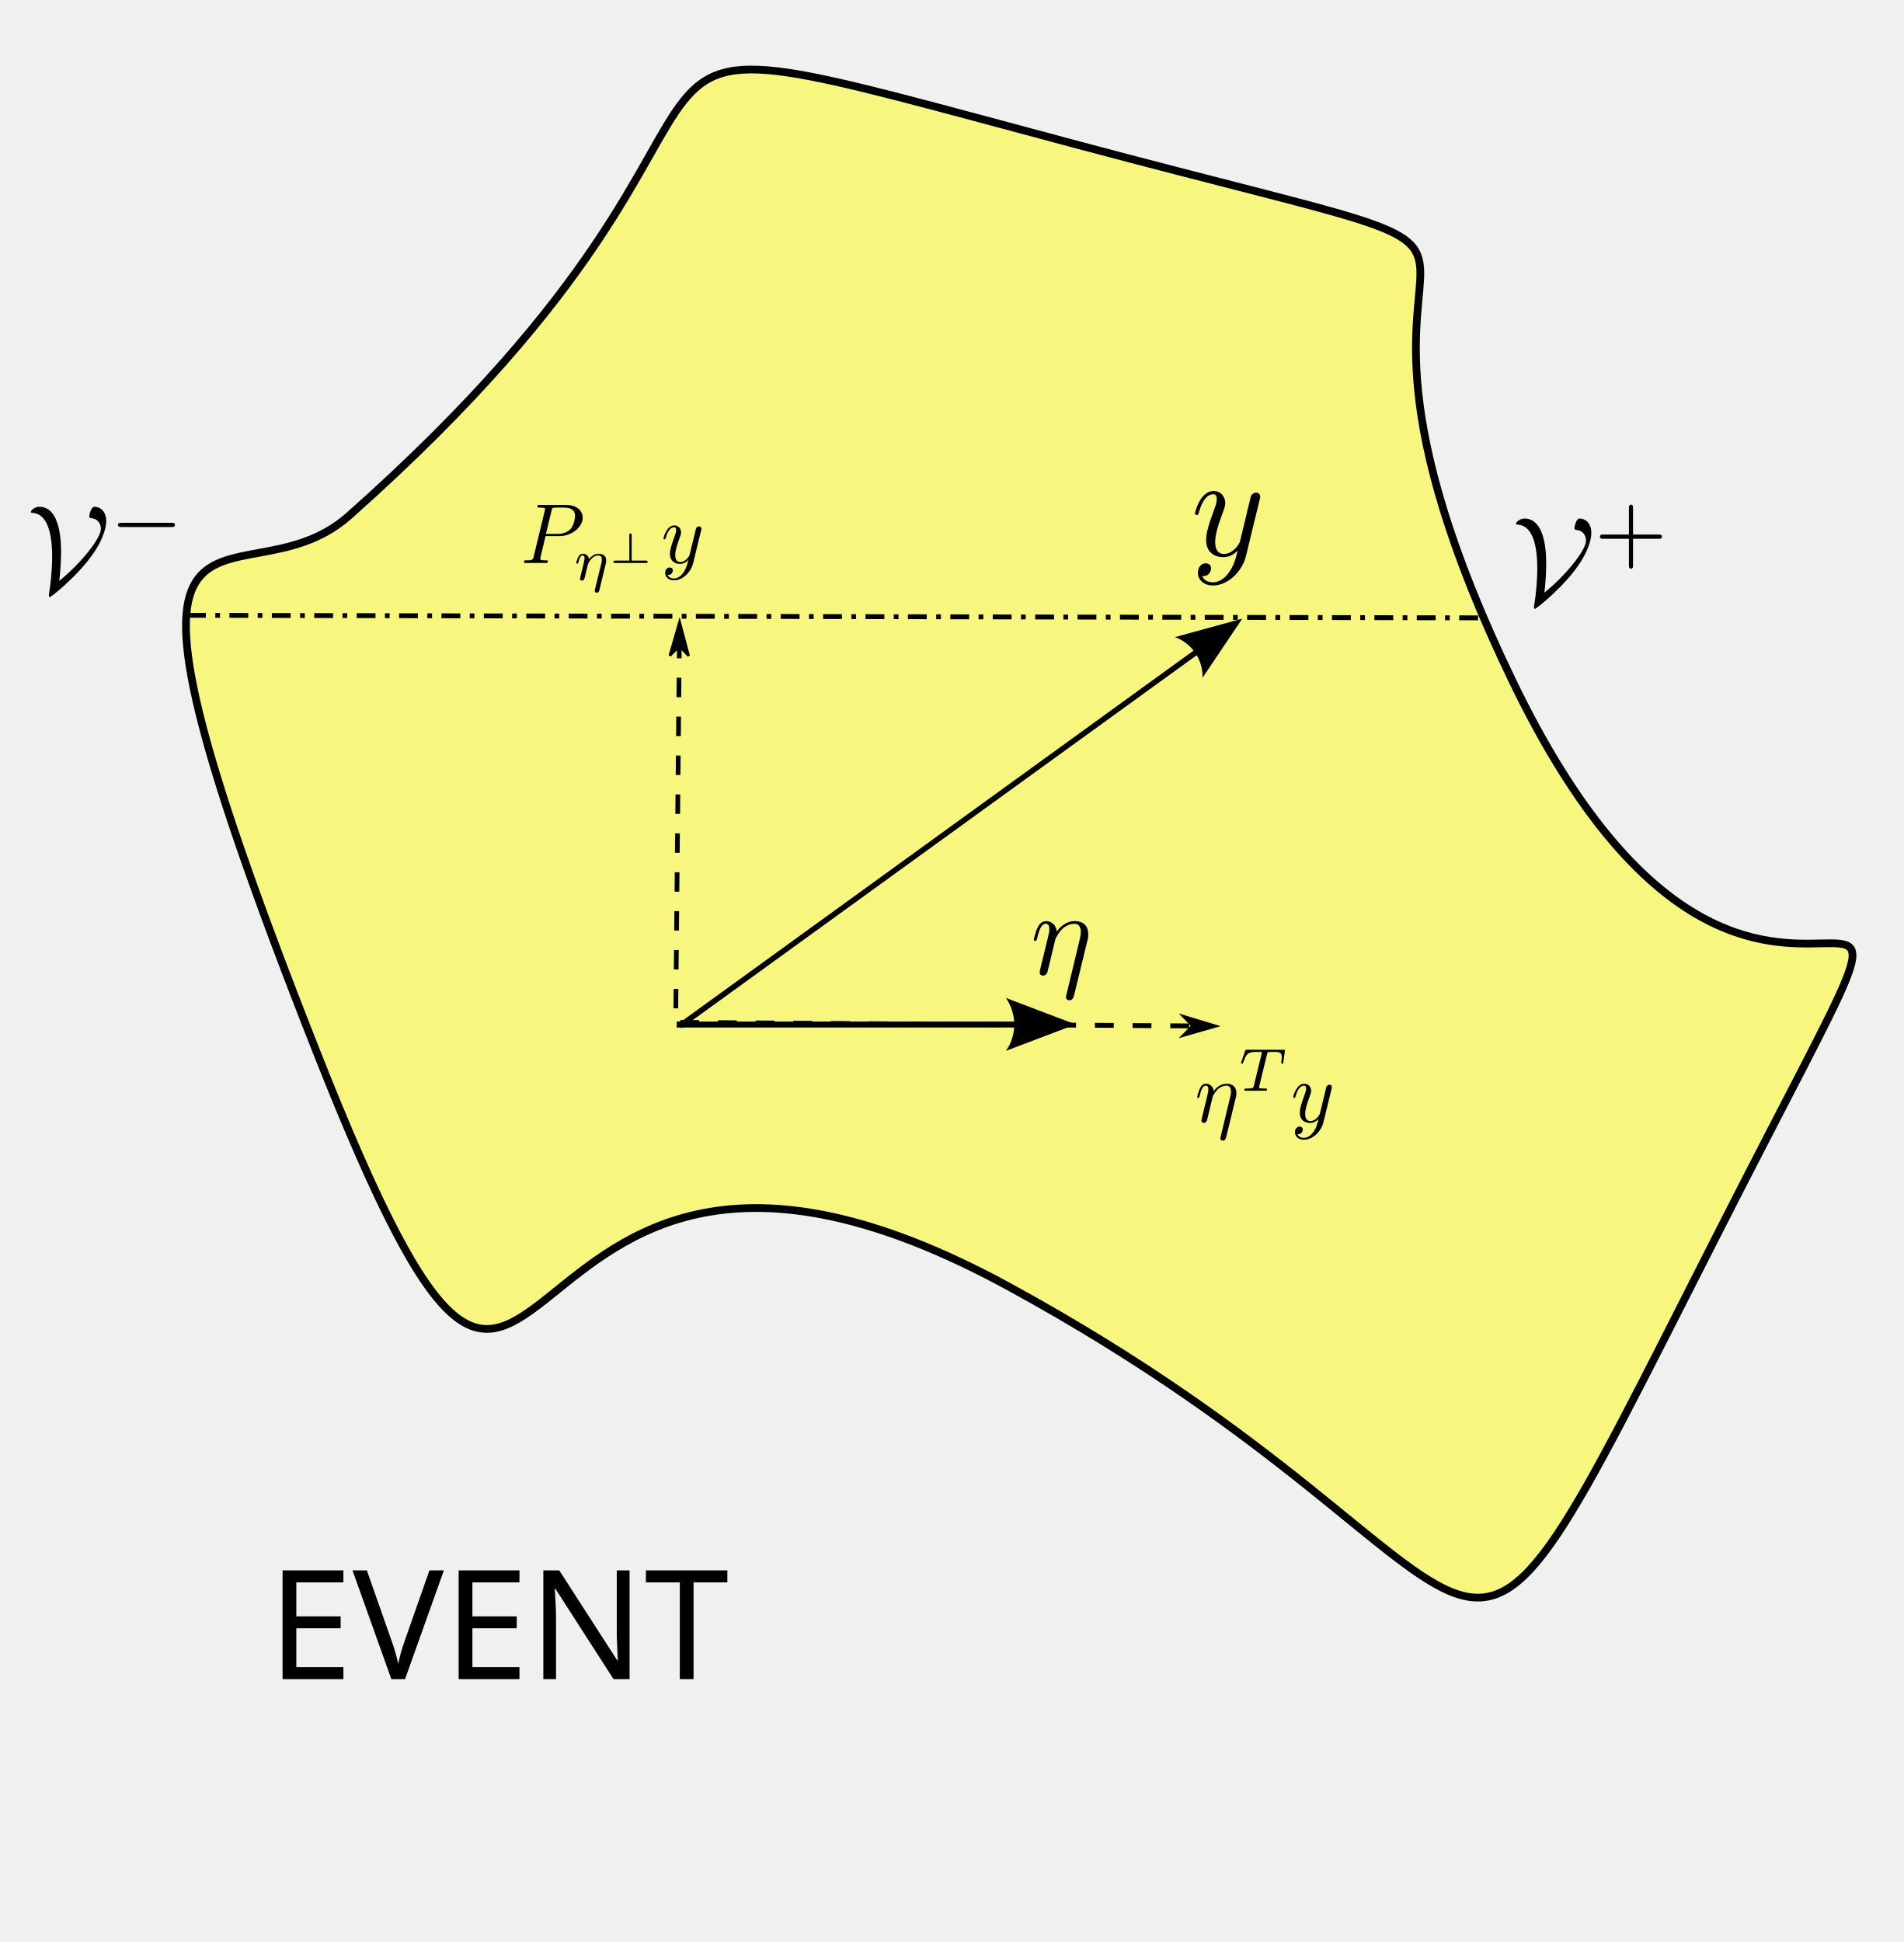
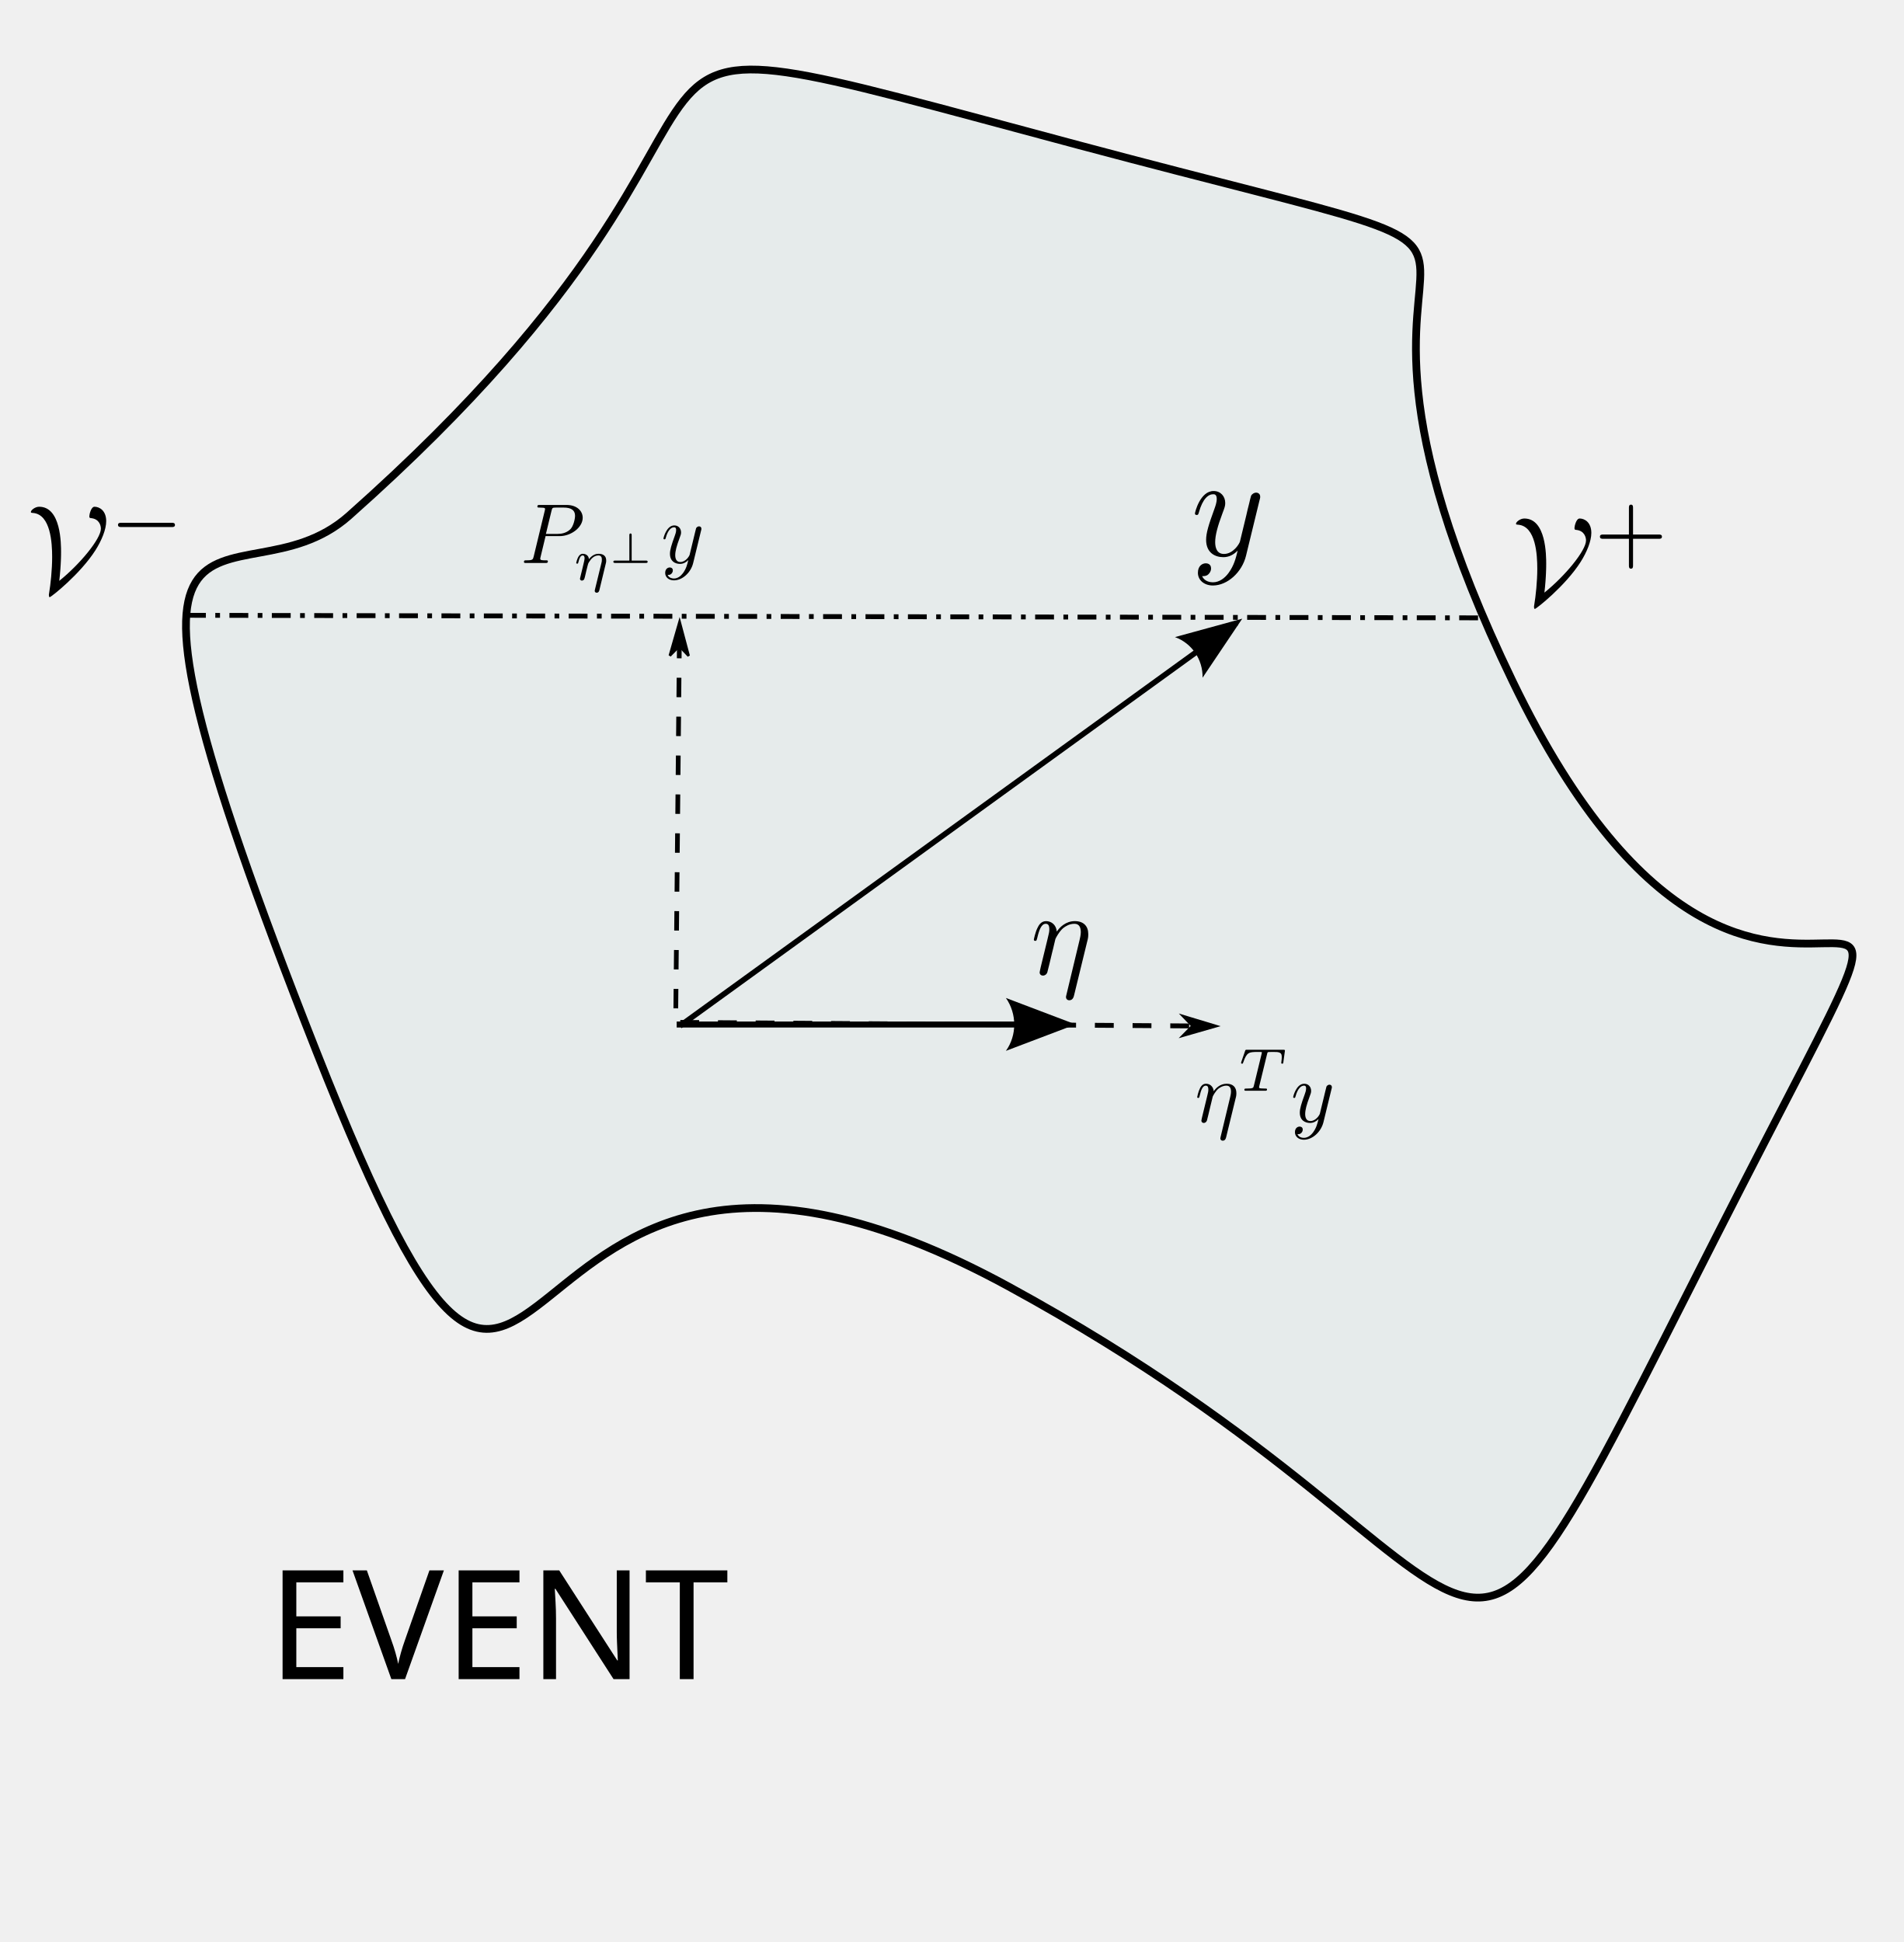
<svg xmlns="http://www.w3.org/2000/svg" xmlns:ns1="http://www.openswatchbook.org/uri/2009/osb" width="500" height="510" id="svg2" version="1.1">
  <defs id="defs4">
    <marker orient="auto" refY="0" refX="0" id="EmptyTriangleOutL" style="overflow:visible">
      <path id="path5072" d="m 5.77,0 -8.65,5 0,-10 8.65,5 z" style="fill:#ffffff;fill-rule:evenodd;stroke:#000000;stroke-width:1pt" transform="matrix(0.8,0,0,0.8,-4.8,0)" />
    </marker>
    <marker orient="auto" refY="0" refX="0" id="Tail" style="overflow:visible">
      <g id="g4948" transform="scale(-1.2,-1.2)">
        <path id="path4950" d="M -3.805,-3.959 0.544,0" style="fill:none;stroke:#000000;stroke-width:0.8;stroke-linecap:round" />
        <path id="path4952" d="M -1.287,-3.959 3.062,0" style="fill:none;stroke:#000000;stroke-width:0.8;stroke-linecap:round" />
        <path id="path4954" d="M 1.305,-3.959 5.654,0" style="fill:none;stroke:#000000;stroke-width:0.8;stroke-linecap:round" />
        <path id="path4956" d="M -3.805,4.178 0.544,0.22" style="fill:none;stroke:#000000;stroke-width:0.8;stroke-linecap:round" />
        <path id="path4958" d="M -1.287,4.178 3.062,0.22" style="fill:none;stroke:#000000;stroke-width:0.8;stroke-linecap:round" />
        <path id="path4960" d="M 1.305,4.178 5.654,0.22" style="fill:none;stroke:#000000;stroke-width:0.8;stroke-linecap:round" />
      </g>
    </marker>
    <marker orient="auto" refY="0" refX="0" id="Arrow1Lend" style="overflow:visible">
      <path id="path4915" d="M 0,0 5,-5 -12.5,0 5,5 0,0 z" style="fill-rule:evenodd;stroke:#000000;stroke-width:1pt" transform="matrix(-0.8,0,0,-0.8,-10,0)" />
    </marker>
    <marker orient="auto" refY="0" refX="0" id="Arrow1Mend" style="overflow:visible">
      <path id="path4921" d="M 0,0 5,-5 -12.5,0 5,5 0,0 z" style="fill-rule:evenodd;stroke:#000000;stroke-width:1pt" transform="matrix(-0.4,0,0,-0.4,-4,0)" />
    </marker>
    <linearGradient id="linearGradient6482" ns1:paint="solid">
      <stop style="stop-color:#000000;stop-opacity:1;" offset="0" id="stop6484" />
    </linearGradient>
    <marker orient="auto" refY="0" refX="0" id="TriangleOutL" style="overflow:visible">
      <path id="path5054" d="m 5.77,0 -8.65,5 0,-10 8.65,5 z" style="fill-rule:evenodd;stroke:#000000;stroke-width:1pt" transform="scale(0.8,0.8)" />
    </marker>
    <marker orient="auto" refY="0" refX="0" id="Arrow2Lend" style="overflow:visible">
      <path id="path4933" style="fill-rule:evenodd;stroke-width:0.625;stroke-linejoin:round" d="M 8.719,4.034 -2.207,0.016 8.719,-4.002 c -1.745,2.372 -1.735,5.617 -6e-7,8.035 z" transform="matrix(-1.1,0,0,-1.1,-1.1,0)" />
    </marker>
    <clipPath clipPathUnits="userSpaceOnUse" id="clipPath11921">
      <rect style="fill:none;stroke-width:1.3;stroke-miterlimit:4;stroke-dasharray:5.2, 2.6, 1.3, 2.6;stroke-dashoffset:0" id="rect11923" width="1211.945" height="1236.245" x="-139.751" y="42.475" ry="0" />
    </clipPath>
    <clipPath clipPathUnits="userSpaceOnUse" id="clipPath11925">
      <rect style="fill:none;stroke-width:1.3;stroke-miterlimit:4;stroke-dasharray:5.2, 2.6, 1.3, 2.6;stroke-dashoffset:0" id="rect11927" width="756.528" height="771.696" x="240.395" y="-267.849" ry="0" />
    </clipPath>
    <clipPath clipPathUnits="userSpaceOnUse" id="clipPath11929">
      <rect style="fill:none;stroke-width:1.3;stroke-miterlimit:4;stroke-dasharray:5.2, 2.6, 1.3, 2.6;stroke-dashoffset:0" id="rect11931" width="1188.922" height="1212.76" x="-556.942" y="-293.509" ry="0" />
    </clipPath>
    <clipPath clipPathUnits="userSpaceOnUse" id="clipPath11933">
      <rect style="fill:none;stroke-width:1.3;stroke-miterlimit:4;stroke-dasharray:5.2, 2.6, 1.3, 2.6;stroke-dashoffset:0" id="rect11935" width="828.691" height="845.307" x="223.545" y="132.898" ry="0" />
    </clipPath>
    <clipPath clipPathUnits="userSpaceOnUse" id="clipPath11937">
      <rect style="fill:none;stroke-width:1.3;stroke-miterlimit:4;stroke-dasharray:5.2, 2.6, 1.3, 2.6;stroke-dashoffset:0" id="rect11939" width="828.691" height="845.307" x="-437.223" y="124.946" ry="0" />
    </clipPath>
    <clipPath clipPathUnits="userSpaceOnUse" id="clipPath11941">
      <rect style="fill:none;stroke-width:1.3;stroke-miterlimit:4;stroke-dasharray:5.2, 2.6, 1.3, 2.6;stroke-dashoffset:0" id="rect11943" width="704.822" height="718.954" x="-207.076" y="177.055" ry="0" />
    </clipPath>
    <clipPath clipPathUnits="userSpaceOnUse" id="clipPath11945">
      <rect style="fill:none;stroke-width:1.3;stroke-miterlimit:4;stroke-dasharray:5.2, 2.6, 1.3, 2.6;stroke-dashoffset:0" id="rect11947" width="519.669" height="530.088" x="104.194" y="139.36" ry="0" />
    </clipPath>
    <clipPath clipPathUnits="userSpaceOnUse" id="clipPath11949">
      <rect style="fill:none;stroke-width:1.3;stroke-miterlimit:4;stroke-dasharray:5.2, 2.6, 1.3, 2.6;stroke-dashoffset:0" id="rect11951" width="855.703" height="872.86" x="-242.481" y="-45.967" ry="0" />
    </clipPath>
    <clipPath clipPathUnits="userSpaceOnUse" id="clipPath11953">
      <rect style="fill:none;stroke-width:1.3;stroke-miterlimit:4;stroke-dasharray:5.2, 2.6, 1.3, 2.6;stroke-dashoffset:0" id="rect11955" width="519.669" height="530.088" x="104.194" y="139.36" ry="0" />
    </clipPath>
    <clipPath clipPathUnits="userSpaceOnUse" id="clipPath11957">
      <rect style="fill:none;stroke-width:1.3;stroke-miterlimit:4;stroke-dasharray:5.2, 2.6, 1.3, 2.6;stroke-dashoffset:0" id="rect11959" width="519.669" height="530.088" x="104.194" y="139.36" ry="0" />
    </clipPath>
    <clipPath clipPathUnits="userSpaceOnUse" id="clipPath11961">
      <rect style="fill:none;stroke-width:1.3;stroke-miterlimit:4;stroke-dasharray:5.2, 2.6, 1.3, 2.6;stroke-dashoffset:0" id="rect11963" width="519.669" height="530.088" x="104.194" y="139.36" ry="0" />
    </clipPath>
    <clipPath clipPathUnits="userSpaceOnUse" id="clipPath11965">
      <rect style="fill:none;stroke-width:1.3;stroke-miterlimit:4;stroke-dasharray:5.2, 2.6, 1.3, 2.6;stroke-dashoffset:0" id="rect11967" width="519.669" height="530.088" x="104.194" y="139.36" ry="0" />
    </clipPath>
    <clipPath clipPathUnits="userSpaceOnUse" id="clipPath11969">
      <rect style="fill:none;stroke-width:1.3;stroke-miterlimit:4;stroke-dasharray:5.2, 2.6, 1.3, 2.6;stroke-dashoffset:0" id="rect11971" width="519.669" height="530.088" x="104.194" y="139.36" ry="0" />
    </clipPath>
    <clipPath clipPathUnits="userSpaceOnUse" id="clipPath11973">
      <rect style="fill:none;stroke-width:1.3;stroke-miterlimit:4;stroke-dasharray:5.2, 2.6, 1.3, 2.6;stroke-dashoffset:0" id="rect11975" width="519.669" height="530.088" x="104.194" y="139.36" ry="0" />
    </clipPath>
  </defs>
  <g id="layer2">
-     <path style="fill:#ffff00;fill-opacity:0.471;stroke:#000000;stroke-width:2.03;stroke-linecap:round;stroke-miterlimit:4;stroke-opacity:1;stroke-dasharray:none" d="M 450.442,325.238 C 372.531,478.554 409.441,416.708 264.92,337.89 120.398,259.073 149.144,443.474 83.074,276.09 17.004,108.707 61.636,162.075 91.639,135.453 226.039,16.199 127.681,-3.449 283.322,38.127 c 155.641,41.576 45.469,-0.969 113.904,140.784 68.435,141.753 131.127,-6.989 53.216,146.327 z" id="path4374" />
+     <path style="fill:#dae6e6;fill-opacity:0.471;stroke:#000000;stroke-width:2.03;stroke-linecap:round;stroke-miterlimit:4;stroke-opacity:1;stroke-dasharray:none" d="M 450.442,325.238 C 372.531,478.554 409.441,416.708 264.92,337.89 120.398,259.073 149.144,443.474 83.074,276.09 17.004,108.707 61.636,162.075 91.639,135.453 226.039,16.199 127.681,-3.449 283.322,38.127 c 155.641,41.576 45.469,-0.969 113.904,140.784 68.435,141.753 131.127,-6.989 53.216,146.327 z" id="path4374" />
    <text xml:space="preserve" style="font-size:40px;font-style:normal;font-weight:normal;line-height:125%;letter-spacing:0px;word-spacing:0px;fill:#000000;fill-opacity:1;stroke:none;font-family:Sans" x="70.331" y="440.971" id="text4333">
      <tspan id="tspan4335" x="70.331" y="440.971">EVENT</tspan>
    </text>
    <text id="text4337" y="440.971" x="70.331" style="font-size:40px;font-style:normal;font-weight:normal;line-height:125%;letter-spacing:0px;word-spacing:0px;fill:#000000;fill-opacity:1;stroke:none;font-family:Sans" xml:space="preserve">
      <tspan y="440.971" x="70.331" id="tspan4339" />
    </text>
  </g>
  <g id="layer1" transform="translate(0,-542.3622)">
    <path style="fill:none;stroke:#000000;stroke-width:1.6;stroke-linecap:butt;stroke-linejoin:miter;stroke-miterlimit:4;stroke-opacity:1;stroke-dasharray:none;marker-end:url(#Arrow2Lend)" d="m 335.248,397.934 107.943,0" id="path5898" clip-path="url(#clipPath11969)" transform="matrix(0.9517974,0,0,0.9822087,-141.386,420.5625)" />
    <path id="path6488" d="M 336.151,398.305 489.678,290.587" style="fill:none;stroke:#000000;stroke-width:1.5;stroke-linecap:butt;stroke-linejoin:miter;stroke-miterlimit:4;stroke-opacity:1;stroke-dasharray:none;marker-end:url(#Arrow2Lend)" clip-path="url(#clipPath11965)" transform="matrix(0.9517974,0,0,0.9822087,-141.386,420.5625)" />
    <rect style="fill:none;stroke-width:1;stroke-miterlimit:4;stroke-dasharray:3, 3;stroke-dashoffset:0" id="rect6496" width="17" height="15" x="519" y="384.362" clip-path="url(#clipPath11961)" transform="matrix(0.9517974,0,0,0.9822087,-141.386,420.5625)" />
    <path style="fill:none;stroke:#000000;stroke-width:1.3;stroke-linecap:butt;stroke-linejoin:miter;stroke-miterlimit:4;stroke-opacity:1;stroke-dasharray:5.2, 5.2;stroke-dashoffset:0;marker-end:url(#Arrow1Mend)" d="m 336.238,397.371 146.524,0.983" id="path6686" clip-path="url(#clipPath11957)" transform="matrix(0.9517974,0,0,0.9822087,-141.386,420.5625)" />
    <path id="path8632" d="m 200.148,288.518 356.704,0.688" style="fill:none;stroke:#000000;stroke-width:1.3;stroke-linecap:butt;stroke-linejoin:miter;stroke-miterlimit:4;stroke-opacity:1;stroke-dasharray:5.2, 2.6, 1.3, 2.6;stroke-dashoffset:0;marker-end:none" clip-path="url(#clipPath11953)" transform="matrix(0.9517974,0,0,0.9822087,-141.386,420.5625)" />
    <g transform="matrix(0.5780268,0,0,0.5964956,97.94621,584.862)" id="g10448" clip-path="url(#clipPath11949)">
      <g style="font-style:normal;font-variant:normal;font-weight:normal;font-stretch:normal;letter-spacing:normal;word-spacing:normal;text-anchor:start;fill:none;stroke:#000000;stroke-linecap:butt;stroke-linejoin:miter;stroke-miterlimit:10.433;stroke-opacity:1;stroke-dasharray:none;stroke-dashoffset:0" id="content" transform="matrix(1.062992,0,0,-1.062992,-186.0236,789.2717)" xml:space="preserve" stroke-miterlimit="10.433" font-style="normal" font-variant="normal" font-weight="normal" font-stretch="normal" font-size-adjust="none" letter-spacing="normal" word-spacing="normal">
        <path style="fill:#000000;stroke-width:0" d="m 480.31,419.8 0.04,0.16 0.05,0.16 0.04,0.16 0.04,0.16 0.03,0.15 0.03,0.16 0.03,0.16 0.03,0.17 0.03,0.16 0.02,0.18 0.01,0.09 0.01,0.09 0,0.1 0.01,0.1 0.01,0.1 0,0.1 0.01,0.11 0,0.1 0,0.12 0.01,0.11 0,0.12 0,0.13 c 0,3.24 -2,5.33 -5.73,5.33 -3.94,0 -6.53,-2.59 -7.72,-4.34 -0.25,2.84 -2.34,4.34 -4.58,4.34 -2.3,0 -3.24,-1.95 -3.69,-2.84 -0.9,-1.7 -1.54,-4.68 -1.54,-4.83 0,-0.5 0.49,-0.5 0.59,-0.5 0.5,0 0.55,0.05 0.85,1.14 0.84,3.54 1.84,5.93 3.64,5.93 0.84,0 1.54,-0.4 1.54,-2.29 0,-1.04 -0.15,-1.59 -0.8,-4.18 l -2.89,-11.51 c -0.15,-0.75 -0.45,-1.89 -0.45,-2.14 0,-0.9 0.7,-1.35 1.45,-1.35 0.6,0 1.5,0.4 1.84,1.4 0.05,0.1 0.65,2.44 0.95,3.68 l 1.1,4.49 c 0.29,1.09 0.59,2.19 0.84,3.34 0.1,0.29 0.5,1.94 0.55,2.23 0.15,0.45 1.7,3.24 3.39,4.59 1.09,0.8 2.64,1.74 4.78,1.74 2.14,0 2.69,-1.69 2.69,-3.49 0,-0.25 0,-1.14 -0.5,-3.13 l -5.68,-22.92 c -0.15,-0.59 -0.15,-0.7 -0.15,-0.79 0,-0.75 0.55,-1.35 1.4,-1.35 1.54,0 1.89,1.44 2.04,1.99 z" id="path10451" />
      </g>
    </g>
    <flowRoot style="font-size:40px;font-style:normal;font-weight:normal;line-height:125%;letter-spacing:0px;word-spacing:0px;fill:#000000;fill-opacity:1;stroke:none;font-family:Sans" id="flowRoot10486" xml:space="preserve">
      <flowRegion id="flowRegion10488">
        <rect y="350.362" x="311" height="44" width="51" id="rect10490" />
      </flowRegion>
      <flowPara id="flowPara10492" />
    </flowRoot>
    <path id="path10692" d="m 335.006,393.611 1.025,-102.075" style="fill:none;stroke:#000000;stroke-width:1.3;stroke-linecap:butt;stroke-linejoin:miter;stroke-miterlimit:4;stroke-opacity:1;stroke-dasharray:5.2, 5.2;stroke-dashoffset:0;marker-end:url(#Arrow1Mend)" clip-path="url(#clipPath11945)" transform="matrix(0.9517974,0,0,0.9822087,-141.386,420.5625)" />
    <g transform="matrix(0.7017648,0,0,0.7241872,103.1042,429.222)" id="g11019" clip-path="url(#clipPath11941)">
      <g style="font-style:normal;font-variant:normal;font-weight:normal;font-stretch:normal;letter-spacing:normal;word-spacing:normal;text-anchor:start;fill:none;stroke:#000000;stroke-linecap:butt;stroke-linejoin:miter;stroke-miterlimit:10.433;stroke-opacity:1;stroke-dasharray:none;stroke-dashoffset:0" id="g11021" transform="matrix(1.062992,0,0,-1.062992,-186.0236,789.2717)" xml:space="preserve" stroke-miterlimit="10.433" font-style="normal" font-variant="normal" font-weight="normal" font-stretch="normal" font-size-adjust="none" letter-spacing="normal" word-spacing="normal">
        <path style="fill:#000000;stroke-width:0" d="m 480.21,424.98 0.01,0.03 0.01,0.03 0.01,0.03 0.01,0.03 0.01,0.06 0.02,0.05 0.01,0.06 0.01,0.04 0.02,0.05 0.01,0.04 0.01,0.04 0.01,0.04 0,0.04 0.01,0.04 0.01,0.03 0,0.03 0.01,0.03 0.01,0.03 0,0.03 0,0.03 0.01,0.03 0,0.02 0,0.06 0.01,0.05 0,0.05 0,0.05 0,0.03 0,0.03 0,0.03 0,0.03 c 0,0.9 -0.7,1.35 -1.45,1.35 -0.5,0 -1.29,-0.3 -1.74,-1.05 -0.1,-0.24 -0.5,-1.79 -0.7,-2.69 -0.34,-1.29 -0.7,-2.64 -0.99,-3.98 l -2.24,-8.97 c -0.2,-0.74 -2.34,-4.23 -5.63,-4.23 -2.54,0 -3.09,2.19 -3.09,4.03 0,2.3 0.84,5.38 2.54,9.77 0.8,2.04 1,2.59 1,3.58 0,2.25 -1.6,4.09 -4.09,4.09 -4.73,0 -6.57,-7.23 -6.57,-7.67 0,-0.5 0.49,-0.5 0.59,-0.5 0.5,0 0.55,0.1 0.8,0.9 1.34,4.68 3.34,6.17 5.03,6.17 0.4,0 1.25,0 1.25,-1.59 0,-1.25 -0.5,-2.54 -0.85,-3.49 -1.99,-5.28 -2.89,-8.12 -2.89,-10.46 0,-4.43 3.14,-5.93 6.08,-5.93 1.94,0 3.63,0.85 5.03,2.25 -0.65,-2.6 -1.25,-5.04 -3.24,-7.68 -1.29,-1.69 -3.19,-3.14 -5.48,-3.14 -0.7,0 -2.94,0.16 -3.79,2.1 0.8,0 1.45,0 2.15,0.59 0.49,0.45 0.99,1.1 0.99,2.05 0,1.54 -1.34,1.74 -1.84,1.74 -1.15,0 -2.79,-0.8 -2.79,-3.24 0,-2.49 2.19,-4.33 5.28,-4.33 5.13,0 10.26,4.53 11.66,10.16 z" id="path11023" />
      </g>
    </g>
    <g id="g11110" transform="matrix(0.5968682,0,0,0.615939,218.7502,480.4838)" clip-path="url(#clipPath11937)">
      <g word-spacing="normal" letter-spacing="normal" font-size-adjust="none" font-stretch="normal" font-weight="normal" font-variant="normal" font-style="normal" stroke-miterlimit="10.433" xml:space="preserve" transform="matrix(1.062992,0,0,-1.062992,-186.0236,789.2717)" id="g11112" style="font-style:normal;font-variant:normal;font-weight:normal;font-stretch:normal;letter-spacing:normal;word-spacing:normal;text-anchor:start;fill:none;stroke:#000000;stroke-linecap:butt;stroke-linejoin:miter;stroke-miterlimit:10.433;stroke-opacity:1;stroke-dasharray:none;stroke-dashoffset:0">
        <path id="path11114" d="m 469.45,410.29 0.07,0.56 0.06,0.56 0.06,0.55 0.06,0.54 0.05,0.53 0.04,0.51 0.05,0.51 0.04,0.49 0.04,0.48 0.03,0.46 0.03,0.45 0.03,0.44 0.03,0.43 0.02,0.41 0.02,0.39 0.02,0.38 0.02,0.36 0.01,0.35 0.01,0.33 0.02,0.32 0,0.29 0.01,0.28 0.01,0.26 0,0.24 0.01,0.23 0,0.2 0,0.19 0,0.16 0,0.14 0,0.13 0,0.1 0.01,0.08 c 0,3.54 0,18.38 -9.07,18.38 -1.69,0 -3.43,-1.39 -3.43,-2.09 0,-0.35 0.24,-0.35 0.94,-0.4 7.27,-0.65 7.87,-12.05 7.87,-17.68 0,-5.03 -0.65,-11.01 -1.24,-14.35 -0.11,-0.6 -0.11,-0.7 -0.11,-0.89 0,-0.25 0,-0.85 0.36,-0.85 0.54,0 12.6,9.21 18.92,18.83 2.54,3.88 4.44,8.32 4.44,11.65 0,4.24 -2.79,5.78 -4.84,5.78 -1.44,0 -2.14,-3.14 -2.14,-3.78 0,-0.75 0.25,-0.75 0.85,-0.8 3.34,-0.4 3.93,-3.04 3.93,-4.23 0,-4.04 -8.66,-14.25 -17.23,-20.92 z" style="fill:#000000;stroke-width:0" />
        <path id="path11116" d="m 506.14,431.88 h 10.67 c 0.46,0 1.29,0 1.29,0.84 0,0.87 -0.8,0.87 -1.29,0.87 h -10.67 v 10.7 c 0,0.46 0,1.29 -0.83,1.29 -0.87,0 -0.87,-0.8 -0.87,-1.29 v -10.7 h -10.71 c -0.45,0 -1.29,0 -1.29,-0.84 0,-0.87 0.8,-0.87 1.29,-0.87 h 10.71 v -10.7 c 0,-0.46 0,-1.29 0.83,-1.29 0.87,0 0.87,0.8 0.87,1.29 z" style="fill:#000000;stroke-width:0" />
      </g>
    </g>
    <g transform="matrix(0.5968682,0,0,0.615939,-175.641,475.5863)" id="g11162" clip-path="url(#clipPath11933)">
      <g transform="translate(7.343024,2.937209)" id="g11217">
        <g style="font-style:normal;font-variant:normal;font-weight:normal;font-stretch:normal;letter-spacing:normal;word-spacing:normal;text-anchor:start;fill:none;stroke:#000000;stroke-linecap:butt;stroke-linejoin:miter;stroke-miterlimit:10.433;stroke-opacity:1;stroke-dasharray:none;stroke-dashoffset:0" id="g11219" transform="matrix(1.062992,0,0,-1.062992,-186.0236,789.2717)" xml:space="preserve" stroke-miterlimit="10.433" font-style="normal" font-variant="normal" font-weight="normal" font-stretch="normal" font-size-adjust="none" letter-spacing="normal" word-spacing="normal">
          <path style="fill:#000000;stroke-width:0" d="m 469.45,410.29 0.07,0.56 0.06,0.56 0.06,0.55 0.06,0.54 0.05,0.53 0.04,0.51 0.05,0.51 0.04,0.49 0.04,0.48 0.03,0.46 0.03,0.45 0.03,0.44 0.03,0.43 0.02,0.41 0.02,0.39 0.02,0.38 0.02,0.36 0.01,0.35 0.01,0.33 0.02,0.32 0,0.29 0.01,0.28 0.01,0.26 0,0.24 0.01,0.23 0,0.2 0,0.19 0,0.16 0,0.14 0,0.13 0,0.1 0.01,0.08 c 0,3.54 0,18.38 -9.07,18.38 -1.69,0 -3.43,-1.39 -3.43,-2.09 0,-0.35 0.24,-0.35 0.94,-0.4 7.27,-0.65 7.87,-12.05 7.87,-17.68 0,-5.03 -0.65,-11.01 -1.24,-14.35 -0.11,-0.6 -0.11,-0.7 -0.11,-0.89 0,-0.25 0,-0.85 0.36,-0.85 0.54,0 12.6,9.21 18.92,18.83 2.54,3.88 4.44,8.32 4.44,11.65 0,4.24 -2.79,5.78 -4.84,5.78 -1.44,0 -2.14,-3.14 -2.14,-3.78 0,-0.75 0.25,-0.75 0.85,-0.8 3.34,-0.4 3.93,-3.04 3.93,-4.23 0,-4.04 -8.66,-14.25 -17.23,-20.92 z" id="path11221" />
          <path style="fill:#000000;stroke-width:0" d="m 515.94,431.88 0.05,0 0.06,0 0.05,0 0.06,0 0.12,0 0.06,0.01 0.05,0 0.06,0.01 0.06,0 0.06,0.01 0.06,0.01 0.05,0.02 0.06,0.01 0.06,0.02 0.05,0.01 0.05,0.02 0.05,0.03 0.05,0.02 0.04,0.03 0.04,0.04 0.05,0.03 0.03,0.04 0.02,0.02 0.02,0.02 0.01,0.03 0.02,0.02 0.01,0.02 0.02,0.03 0.01,0.03 0.01,0.02 0.01,0.03 0.01,0.03 0.01,0.03 0,0.03 0.01,0.04 0.01,0.03 0,0.04 0,0.03 0.01,0.04 0,0.04 c 0,0.87 -0.81,0.87 -1.4,0.87 h -20.78 c -0.56,0 -1.39,0 -1.39,-0.84 0,-0.87 0.8,-0.87 1.39,-0.87 z" id="path11223" />
        </g>
      </g>
    </g>
    <g id="g11325" transform="matrix(0.4160236,0,0,0.4293162,189.4869,683.4514)" clip-path="url(#clipPath11929)">
      <g word-spacing="normal" letter-spacing="normal" font-size-adjust="none" font-stretch="normal" font-weight="normal" font-variant="normal" font-style="normal" stroke-miterlimit="10.433" xml:space="preserve" transform="matrix(1.062992,0,0,-1.062992,-186.0236,789.2717)" id="g11327" style="font-style:normal;font-variant:normal;font-weight:normal;font-stretch:normal;letter-spacing:normal;word-spacing:normal;text-anchor:start;fill:none;stroke:#000000;stroke-linecap:butt;stroke-linejoin:miter;stroke-miterlimit:10.433;stroke-opacity:1;stroke-dasharray:none;stroke-dashoffset:0">
        <path id="path11329" d="m 480.31,419.8 0.04,0.16 0.05,0.16 0.04,0.16 0.04,0.16 0.03,0.15 0.03,0.16 0.03,0.16 0.03,0.17 0.03,0.16 0.02,0.18 0.01,0.09 0.01,0.09 0,0.1 0.01,0.1 0.01,0.1 0,0.1 0.01,0.11 0,0.1 0,0.12 0.01,0.11 0,0.12 0,0.13 c 0,3.24 -2,5.33 -5.73,5.33 -3.94,0 -6.53,-2.59 -7.72,-4.34 -0.25,2.84 -2.34,4.34 -4.58,4.34 -2.3,0 -3.24,-1.95 -3.69,-2.84 -0.9,-1.7 -1.54,-4.68 -1.54,-4.83 0,-0.5 0.49,-0.5 0.59,-0.5 0.5,0 0.55,0.05 0.85,1.14 0.84,3.54 1.84,5.93 3.64,5.93 0.84,0 1.54,-0.4 1.54,-2.29 0,-1.04 -0.15,-1.59 -0.8,-4.18 l -2.89,-11.51 c -0.15,-0.75 -0.45,-1.89 -0.45,-2.14 0,-0.9 0.7,-1.35 1.45,-1.35 0.6,0 1.5,0.4 1.84,1.4 0.05,0.1 0.65,2.44 0.95,3.68 l 1.1,4.49 c 0.29,1.09 0.59,2.19 0.84,3.34 0.1,0.29 0.5,1.94 0.55,2.23 0.15,0.45 1.7,3.24 3.39,4.59 1.09,0.8 2.64,1.74 4.78,1.74 2.14,0 2.69,-1.69 2.69,-3.49 0,-0.25 0,-1.14 -0.5,-3.13 l -5.68,-22.92 c -0.15,-0.59 -0.15,-0.7 -0.15,-0.79 0,-0.75 0.55,-1.35 1.4,-1.35 1.54,0 1.89,1.44 2.04,1.99 z" style="fill:#000000;stroke-width:0" />
        <path id="path11331" d="m 498.95,445.1 0.01,0.04 0.01,0.05 0.01,0.04 0.01,0.05 0.01,0.04 0.01,0.04 0.01,0.04 0.01,0.04 0.02,0.07 0.02,0.07 0.02,0.06 0.02,0.06 0.02,0.05 0.02,0.05 0.02,0.05 0.02,0.05 0.03,0.04 0.02,0.03 0.03,0.04 0.02,0.03 0.03,0.03 0.03,0.03 0.03,0.02 0.03,0.02 0.04,0.02 0.04,0.02 0.04,0.01 0.04,0.02 0.05,0.01 0.04,0.01 0.06,0.01 0.05,0.01 0.06,0.01 0.06,0.01 0.07,0 0.07,0.01 c 0.17,0.04 1.39,0.04 2.09,0.04 2.13,0 3.03,0 3.9,-0.28 1.57,-0.49 1.64,-1.5 1.64,-2.76 0,-0.55 0,-1.01 -0.24,-2.82 l -0.07,-0.39 c 0,-0.34 0.24,-0.52 0.59,-0.52 0.52,0 0.6,0.32 0.67,0.87 l 0.94,6.66 c 0,0.49 -0.42,0.49 -1.05,0.49 h -21.45 c -0.87,0 -0.94,0 -1.18,-0.73 l -2.2,-6.17 c -0.03,-0.14 -0.17,-0.46 -0.17,-0.63 0,-0.14 0.07,-0.49 0.59,-0.49 0.46,0 0.52,0.18 0.73,0.84 2.03,5.58 3.18,5.93 8.48,5.93 h 1.46 c 1.05,0 1.08,-0.04 1.08,-0.35 0,-0.04 0,-0.21 -0.14,-0.74 l -4.6,-18.34 c -0.31,-1.28 -0.42,-1.64 -4.08,-1.64 -1.25,0 -1.57,0 -1.57,-0.76 0,-0.11 0.07,-0.49 0.59,-0.49 h 12.07 c 0.28,0 0.8,0 0.8,0.77 0,0.48 -0.35,0.48 -1.43,0.48 -0.66,0 -1.36,0.04 -2.02,0.07 -1.19,0.11 -1.26,0.25 -1.26,0.67 0,0.24 0,0.31 0.14,0.8 z" style="fill:#000000;stroke-width:0" />
        <path id="path11333" d="m 537.21,424.98 0.01,0.03 0.01,0.03 0.01,0.03 0.01,0.03 0.01,0.06 0.02,0.05 0.01,0.06 0.01,0.04 0.02,0.05 0.01,0.04 0.01,0.04 0.01,0.04 0,0.04 0.01,0.04 0.01,0.03 0,0.03 0.01,0.03 0.01,0.03 0,0.03 0,0.03 0.01,0.03 0,0.02 0,0.06 0.01,0.05 0,0.05 0,0.05 0,0.03 0,0.03 0,0.03 0,0.03 c 0,0.9 -0.7,1.35 -1.44,1.35 -0.5,0 -1.3,-0.3 -1.75,-1.05 -0.1,-0.24 -0.5,-1.79 -0.7,-2.69 -0.34,-1.29 -0.7,-2.64 -0.99,-3.98 l -2.25,-8.97 c -0.19,-0.74 -2.33,-4.23 -5.62,-4.23 -2.54,0 -3.09,2.19 -3.09,4.03 0,2.3 0.84,5.38 2.54,9.77 0.8,2.04 0.99,2.59 0.99,3.58 0,2.25 -1.59,4.09 -4.08,4.09 -4.73,0 -6.57,-7.23 -6.57,-7.67 0,-0.5 0.49,-0.5 0.59,-0.5 0.5,0 0.55,0.1 0.8,0.9 1.34,4.68 3.34,6.17 5.03,6.17 0.4,0 1.25,0 1.25,-1.59 0,-1.25 -0.5,-2.54 -0.85,-3.49 -1.99,-5.28 -2.89,-8.12 -2.89,-10.46 0,-4.43 3.14,-5.93 6.08,-5.93 1.94,0 3.63,0.85 5.03,2.25 -0.65,-2.6 -1.25,-5.04 -3.24,-7.68 -1.29,-1.69 -3.19,-3.14 -5.48,-3.14 -0.7,0 -2.94,0.16 -3.79,2.1 0.8,0 1.45,0 2.15,0.59 0.49,0.45 0.99,1.1 0.99,2.05 0,1.54 -1.34,1.74 -1.84,1.74 -1.15,0 -2.79,-0.8 -2.79,-3.24 0,-2.49 2.19,-4.33 5.28,-4.33 5.13,0 10.26,4.53 11.66,10.16 z" style="fill:#000000;stroke-width:0" />
      </g>
    </g>
    <g id="g11591" transform="matrix(0.4081204,0,0,0.4211604,14.82116,539.5542)" clip-path="url(#clipPath11921)">
      <g word-spacing="normal" letter-spacing="normal" font-size-adjust="none" font-stretch="normal" font-weight="normal" font-variant="normal" font-style="normal" stroke-miterlimit="10.433" xml:space="preserve" transform="matrix(1.062992,0,0,-1.062992,-186.0236,789.2717)" id="g11593" style="font-style:normal;font-variant:normal;font-weight:normal;font-stretch:normal;letter-spacing:normal;word-spacing:normal;text-anchor:start;fill:none;stroke:#000000;stroke-linecap:butt;stroke-linejoin:miter;stroke-miterlimit:10.433;stroke-opacity:1;stroke-dasharray:none;stroke-dashoffset:0">
        <path id="path11595" d="m 471.09,421.74 0.2,1.3 3.39,13.55 c 0.45,1.74 0.55,1.89 2.69,1.89 h 4.78 c 4.14,0 6.78,-1.35 6.78,-4.78 0,-1.95 -1,-6.23 -2.94,-8.02 -2.49,-2.25 -5.48,-2.64 -7.67,-2.64 h -7.03 l -0.2,-1.3 h 8.47 c 7.08,0 14,5.18 14,10.76 0,3.84 -3.29,7.52 -9.81,7.52 h -16.14 c -0.95,0 -1.5,0 -1.5,-0.95 0,-0.59 0.45,-0.59 1.45,-0.59 0.64,0 1.54,-0.05 2.14,-0.1 0.8,-0.1 1.09,-0.25 1.09,-0.8 0,-0.2 -0.04,-0.35 -0.2,-0.94 l -6.67,-26.75 c -0.5,-1.95 -0.6,-2.35 -4.53,-2.35 -0.85,0 -1.4,0 -1.4,-0.94 0,-0.6 0.6,-0.6 0.75,-0.6 h 12.75 c 0.35,0 1,0 1,1 0,0.54 -0.45,0.54 -1.4,0.54 -1.84,0 -3.23,0 -3.23,0.9 0,0.3 0.1,0.55 0.14,0.85 z" style="fill:#000000;stroke-width:0" />
        <path id="path11597" d="m 507.49,405.48 0.02,0.09 0.03,0.09 0.01,0.08 0.02,0.07 0.02,0.08 0.02,0.07 0.01,0.06 0.02,0.06 0.01,0.06 0.01,0.06 0.02,0.06 0.01,0.05 0.01,0.05 0.01,0.05 0.01,0.1 0.02,0.1 0.01,0.09 0,0.1 0.01,0.05 0,0.05 0,0.06 0.01,0.05 0,0.06 0,0.06 0,0.06 0,0.07 0,0.07 0,0.07 c 0,0.56 0,2.03 -1.29,3.04 -0.59,0.45 -1.6,0.94 -3.24,0.94 -1.47,0 -3.63,-0.39 -5.9,-3.14 -0.24,2.62 -2.61,3.14 -3.69,3.14 -1.36,0 -2.2,-0.91 -2.76,-1.85 -0.69,-1.19 -1.25,-3.28 -1.25,-3.49 0,-0.45 0.49,-0.45 0.59,-0.45 0.49,0 0.52,0.11 0.77,1.05 0.52,2.02 1.18,3.76 2.54,3.76 0.91,0 1.16,-0.77 1.16,-1.71 0,-0.66 -0.32,-1.95 -0.56,-2.89 -0.25,-0.94 -0.6,-2.37 -0.77,-3.14 l -1.12,-4.46 c -0.14,-0.46 -0.34,-1.33 -0.34,-1.43 0,-0.77 0.62,-1.12 1.18,-1.12 0.63,0 1.19,0.46 1.36,0.77 0.17,0.31 0.45,1.43 0.63,2.16 0.17,0.66 0.56,2.27 0.76,3.14 0.21,0.76 0.43,1.53 0.6,2.33 0.38,1.5 0.38,1.57 1.08,2.65 1.12,1.71 2.86,3.7 5.58,3.7 1.95,0 2.06,-1.6 2.06,-2.44 0,-0.94 -0.07,-1.26 -0.25,-1.92 l -3.94,-15.65 c -0.14,-0.53 -0.14,-0.7 -0.14,-0.74 0,-0.76 0.63,-1.11 1.19,-1.11 1.25,0 1.57,1.18 1.67,1.67 z" style="fill:#000000;stroke-width:0" />
        <path id="path11599" d="m 523.2,422.21 -0.01,0.04 0,0.04 0,0.04 0,0.05 0,0.04 0,0.04 0,0.05 -0.01,0.04 0,0.04 -0.01,0.05 0,0.04 -0.01,0.05 -0.01,0.04 -0.01,0.05 -0.02,0.04 -0.01,0.04 -0.02,0.04 -0.02,0.04 -0.02,0.04 -0.02,0.03 -0.03,0.04 -0.03,0.03 -0.03,0.03 -0.02,0.01 -0.02,0.01 -0.02,0.02 -0.02,0.01 -0.02,0.01 -0.02,0.01 -0.02,0.01 -0.02,0.01 -0.03,0.01 -0.02,0.01 -0.03,0 -0.02,0.01 -0.03,0 -0.03,0.01 -0.03,0 -0.03,0 -0.03,0 -0.03,0.01 c -0.7,0 -0.7,-0.7 -0.7,-1.08 v -14.82 h -8.62 c -0.37,0 -1.07,0 -1.07,-0.69 0,-0.7 0.7,-0.7 1.07,-0.7 h 18.63 c 0.41,0 1.08,0 1.08,0.7 0,0.69 -0.67,0.69 -1.08,0.69 h -8.61 z" style="fill:#000000;stroke-width:0" />
        <path id="path11601" d="m 565.21,424.98 0.01,0.03 0.01,0.03 0.01,0.03 0.01,0.03 0.01,0.06 0.02,0.05 0.01,0.06 0.01,0.04 0.02,0.05 0.01,0.04 0.01,0.04 0.01,0.04 0,0.04 0.01,0.04 0.01,0.03 0,0.03 0.01,0.03 0.01,0.03 0,0.03 0,0.03 0.01,0.03 0,0.02 0,0.06 0.01,0.05 0,0.05 0,0.05 0,0.03 0,0.03 0,0.03 0,0.03 c 0,0.9 -0.7,1.35 -1.44,1.35 -0.5,0 -1.3,-0.3 -1.75,-1.05 -0.1,-0.24 -0.5,-1.79 -0.7,-2.69 -0.34,-1.29 -0.7,-2.64 -0.99,-3.98 l -2.25,-8.97 c -0.19,-0.74 -2.33,-4.23 -5.62,-4.23 -2.54,0 -3.09,2.19 -3.09,4.03 0,2.3 0.84,5.38 2.54,9.77 0.8,2.04 0.99,2.59 0.99,3.58 0,2.25 -1.59,4.09 -4.08,4.09 -4.73,0 -6.57,-7.23 -6.57,-7.67 0,-0.5 0.49,-0.5 0.59,-0.5 0.5,0 0.55,0.1 0.8,0.9 1.34,4.68 3.34,6.17 5.03,6.17 0.4,0 1.25,0 1.25,-1.59 0,-1.25 -0.5,-2.54 -0.85,-3.49 -1.99,-5.28 -2.89,-8.12 -2.89,-10.46 0,-4.43 3.14,-5.93 6.08,-5.93 1.94,0 3.63,0.85 5.03,2.25 -0.65,-2.6 -1.25,-5.04 -3.24,-7.68 -1.29,-1.69 -3.19,-3.14 -5.48,-3.14 -0.7,0 -2.94,0.16 -3.79,2.1 0.8,0 1.45,0 2.15,0.59 0.49,0.45 0.99,1.1 0.99,2.05 0,1.54 -1.34,1.74 -1.84,1.74 -1.15,0 -2.79,-0.8 -2.79,-3.24 0,-2.49 2.19,-4.33 5.28,-4.33 5.13,0 10.26,4.53 11.66,10.16 z" style="fill:#000000;stroke-width:0" />
      </g>
    </g>
    <text xml:space="preserve" style="font-size:40px;font-style:normal;font-weight:normal;line-height:125%;letter-spacing:0px;word-spacing:0px;fill:#000000;fill-opacity:1;stroke:none;font-family:Sans" x="59.912" y="440.971" id="text4488" transform="translate(0,542.3622)">
      <tspan id="tspan4490" x="59.912" y="440.971" />
    </text>
  </g>
</svg>
